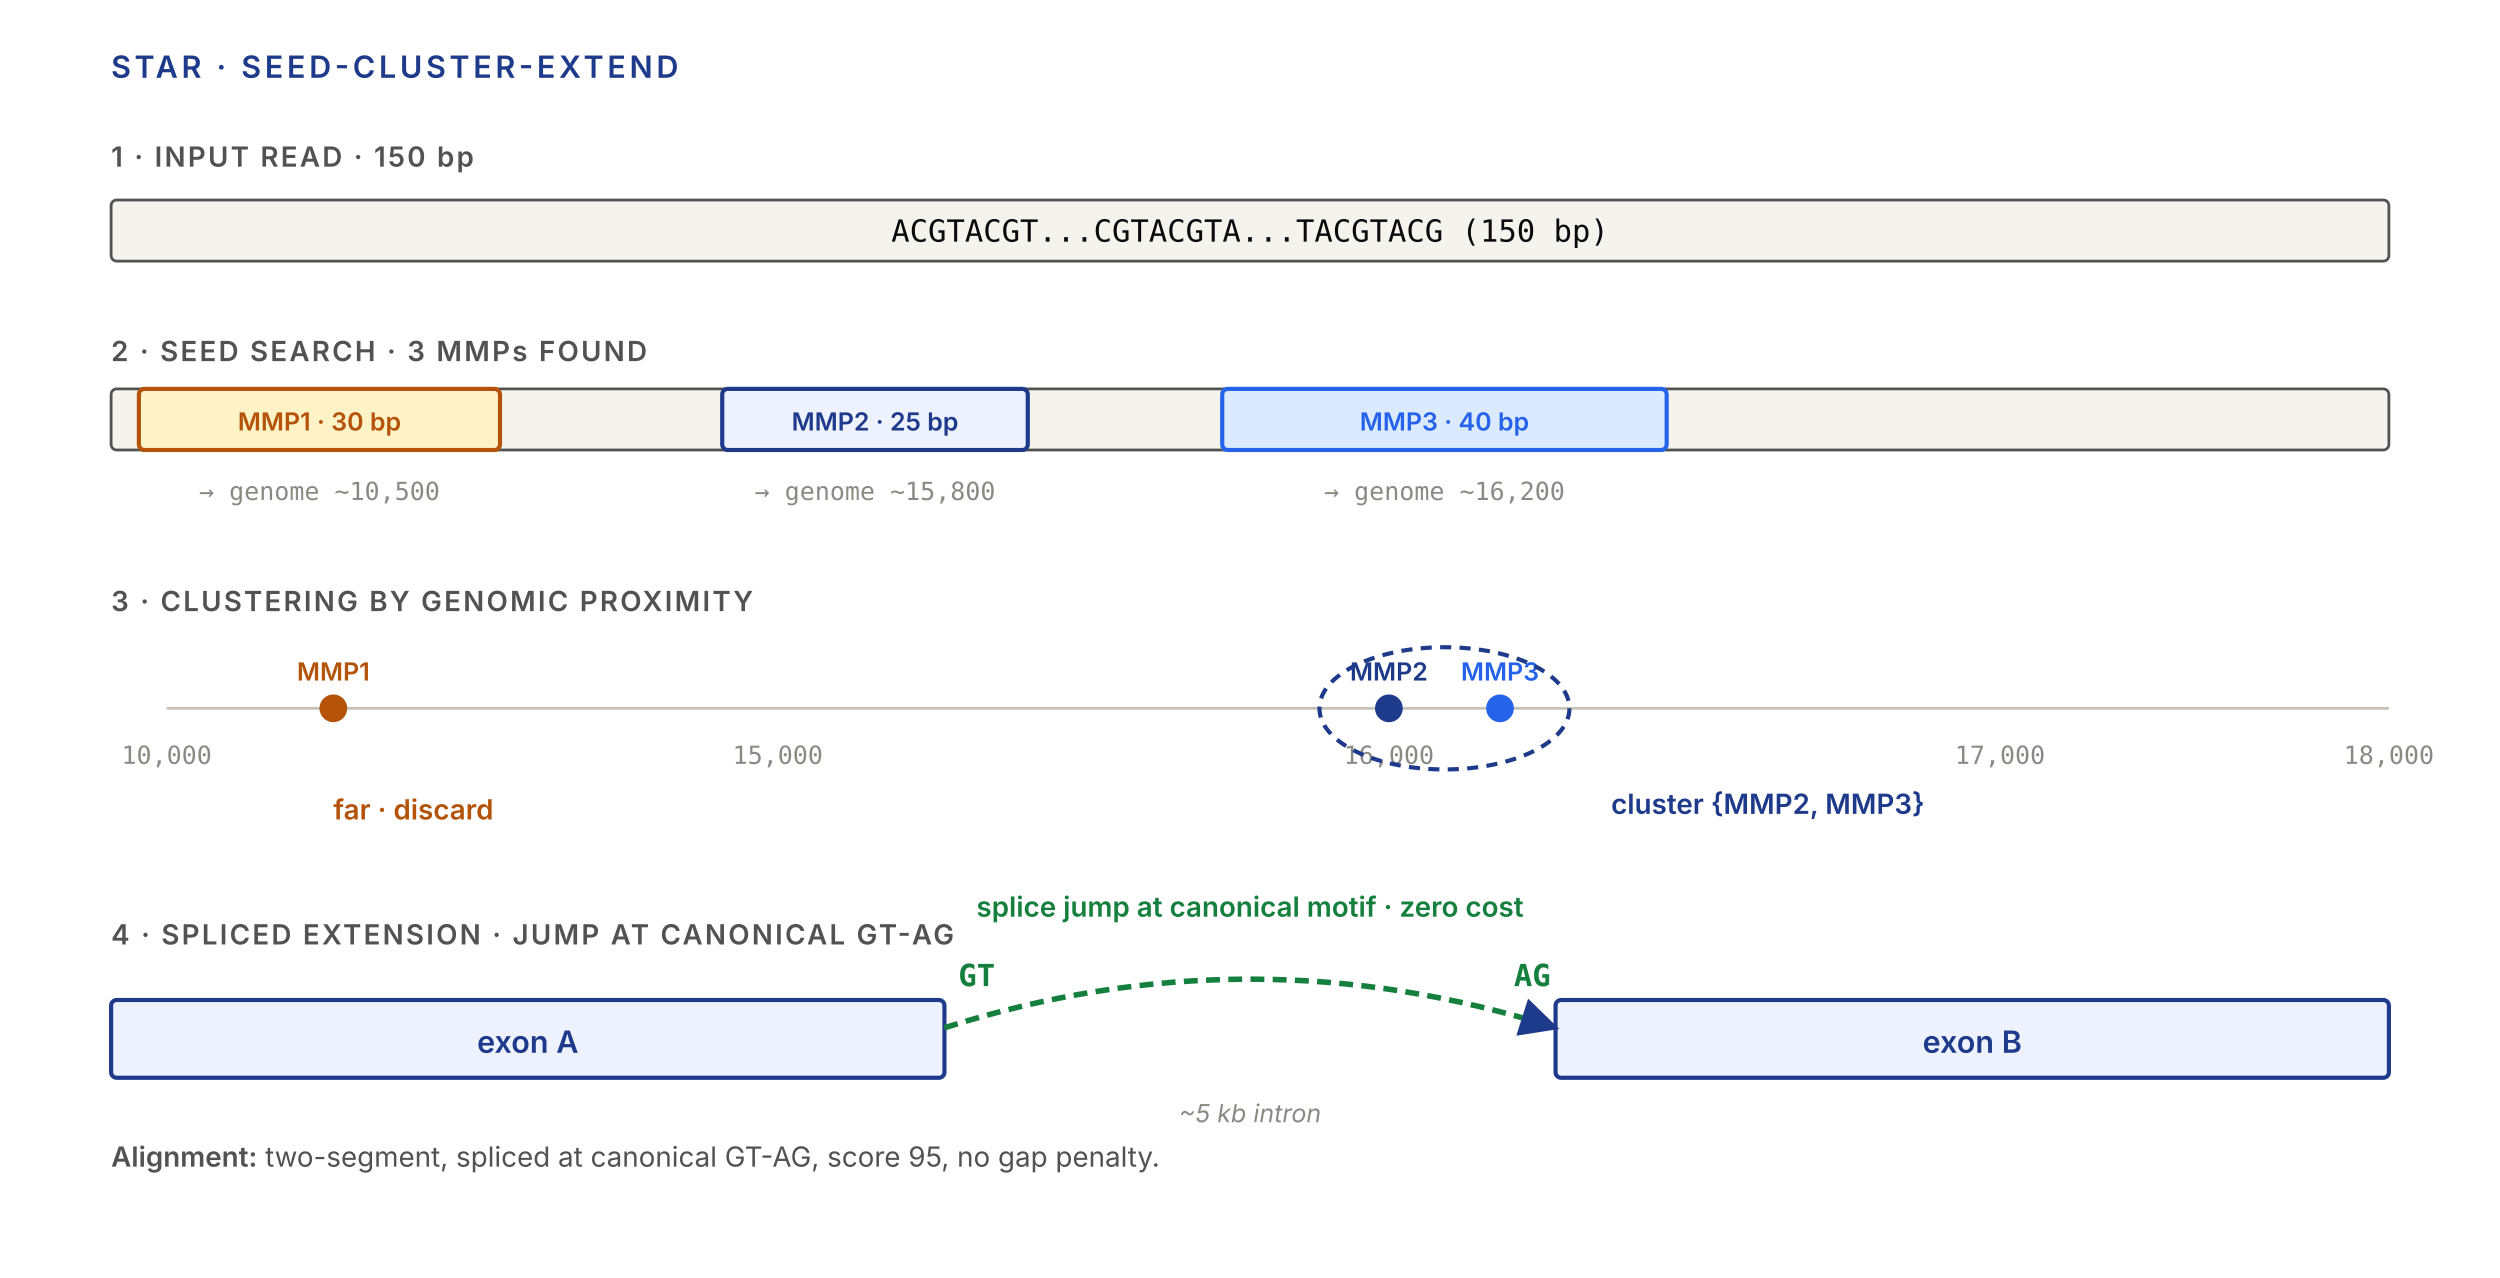
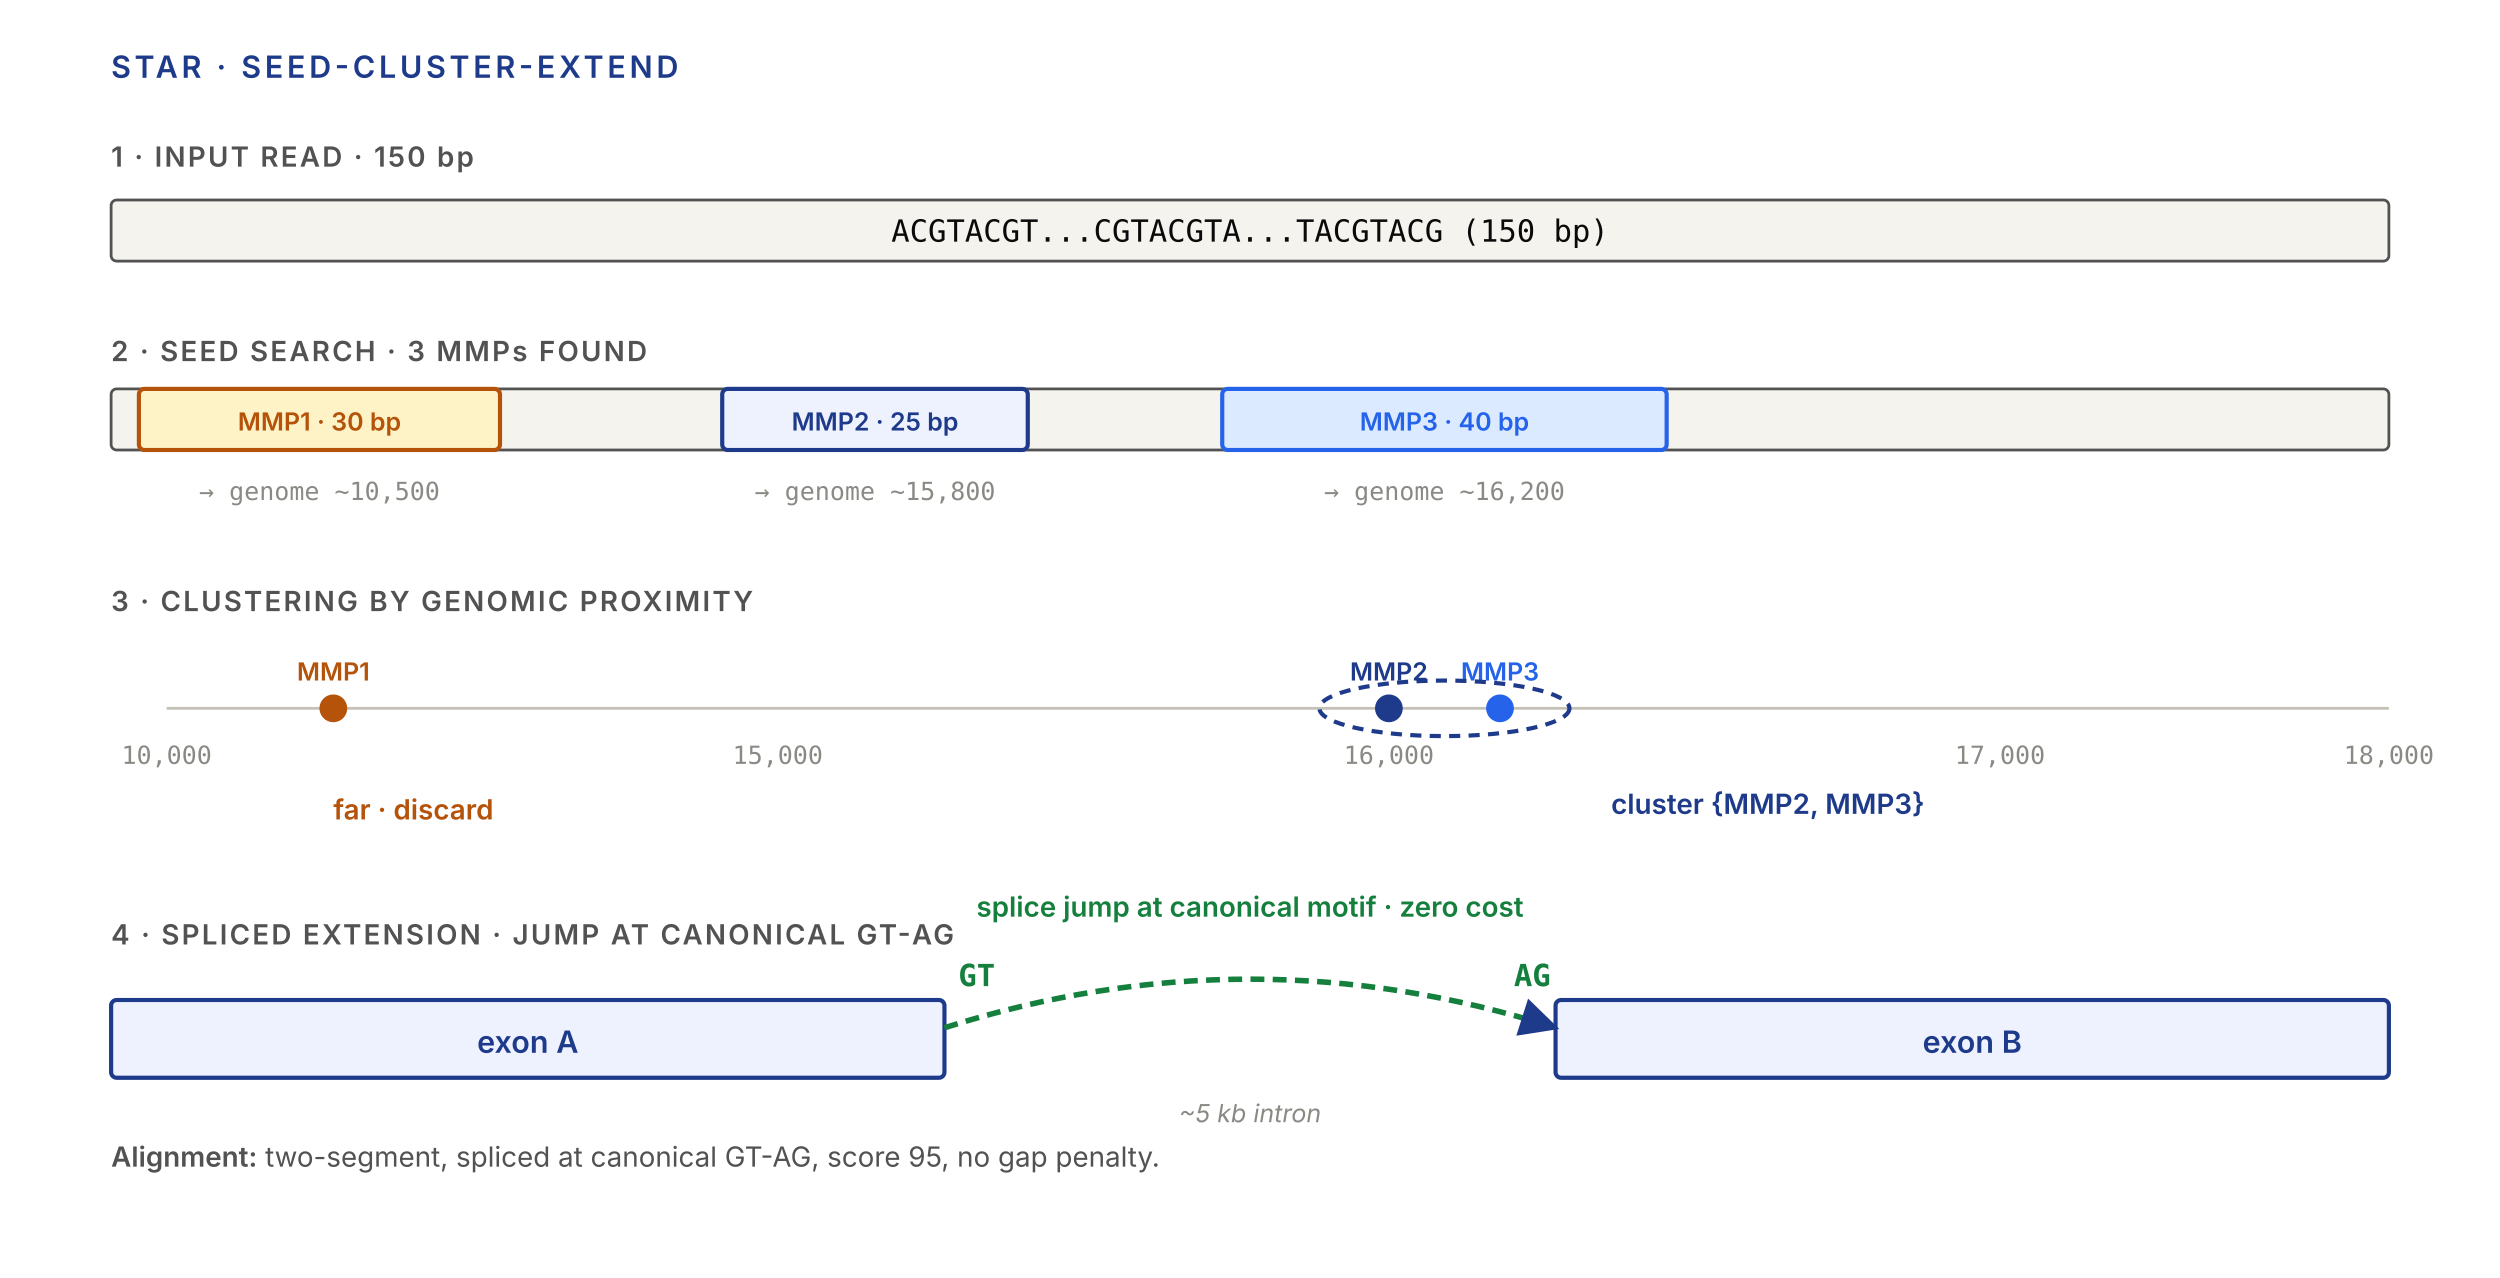
<svg xmlns="http://www.w3.org/2000/svg" viewBox="0 0 900 460" role="img" aria-labelledby="t d">
  <defs>
    <marker id="arr-04" viewBox="0 0 10 10" refX="9" refY="5" markerWidth="7" markerHeight="7" orient="auto">
      <path d="M 0 0 L 10 5 L 0 10 z" fill="#1e3a8a" />
    </marker>
  </defs>
  <text x="40" y="28" font-family="Inter, sans-serif" font-size="11" font-weight="600" fill="#1e3a8a" letter-spacing="0.12em">STAR · SEED-CLUSTER-EXTEND</text>
  <text x="40" y="60" font-family="Inter, sans-serif" font-size="10" font-weight="600" fill="#525252" letter-spacing="0.08em">1 · INPUT READ · 150 bp</text>
  <rect x="40" y="72" width="820" height="22" rx="2" fill="#f4f3ee" stroke="#525252" stroke-width="1" />
  <text x="450" y="87" text-anchor="middle" font-family="JetBrains Mono, monospace" font-size="11" fill="#0a0a0a">ACGTACGT...CGTACGTA...TACGTACG (150 bp)</text>
  <text x="40" y="130" font-family="Inter, sans-serif" font-size="10" font-weight="600" fill="#525252" letter-spacing="0.08em">2 · SEED SEARCH · 3 MMPs FOUND</text>
  <rect x="40" y="140" width="820" height="22" rx="2" fill="#f4f3ee" stroke="#525252" stroke-width="1" />
  <rect x="50" y="140" width="130" height="22" rx="2" fill="#fef3c7" stroke="#b45309" stroke-width="1.5" />
  <rect x="260" y="140" width="110" height="22" rx="2" fill="#eef2ff" stroke="#1e3a8a" stroke-width="1.5" />
  <rect x="440" y="140" width="160" height="22" rx="2" fill="#dbeafe" stroke="#2563eb" stroke-width="1.5" />
  <g font-family="Inter, sans-serif" font-size="9" font-weight="600" text-anchor="middle">
    <text x="115" y="155" fill="#b45309">MMP1 · 30 bp</text>
    <text x="315" y="155" fill="#1e3a8a">MMP2 · 25 bp</text>
    <text x="520" y="155" fill="#2563eb">MMP3 · 40 bp</text>
  </g>
  <g font-family="JetBrains Mono, monospace" font-size="9" fill="#8a8a85" text-anchor="middle">
    <text x="115" y="180">→ genome ~10,500</text>
    <text x="315" y="180">→ genome ~15,800</text>
    <text x="520" y="180">→ genome ~16,200</text>
  </g>
  <text x="40" y="220" font-family="Inter, sans-serif" font-size="10" font-weight="600" fill="#525252" letter-spacing="0.08em">3 · CLUSTERING BY GENOMIC PROXIMITY</text>
  <line x1="60" y1="255" x2="860" y2="255" stroke="#c4c1b6" stroke-width="1" />
  <g font-family="JetBrains Mono, monospace" font-size="9" fill="#8a8a85">
    <text x="60" y="275" text-anchor="middle">10,000</text>
    <text x="280" y="275" text-anchor="middle">15,000</text>
    <text x="500" y="275" text-anchor="middle">16,000</text>
    <text x="720" y="275" text-anchor="middle">17,000</text>
    <text x="860" y="275" text-anchor="middle">18,000</text>
  </g>
  <g>
    <circle cx="120" cy="255" r="5" fill="#b45309" />
    <text x="120" y="245" text-anchor="middle" font-family="Inter, sans-serif" font-size="9" font-weight="600" fill="#b45309">MMP1</text>
    <circle cx="500" cy="255" r="5" fill="#1e3a8a" />
    <text x="500" y="245" text-anchor="middle" font-family="Inter, sans-serif" font-size="9" font-weight="600" fill="#1e3a8a">MMP2</text>
    <circle cx="540" cy="255" r="5" fill="#2563eb" />
    <text x="540" y="245" text-anchor="middle" font-family="Inter, sans-serif" font-size="9" font-weight="600" fill="#2563eb">MMP3</text>
  </g>
-   <ellipse cx="520" cy="255" rx="45" ry="22" fill="none" stroke="#1e3a8a" stroke-width="1.5" stroke-dasharray="4 3" />
+   <ellipse cx="520" cy="255" rx="45" ry="10" fill="none" stroke="#1e3a8a" stroke-width="1.5" stroke-dasharray="4 3" />
  <text x="580" y="293" font-family="Inter, sans-serif" font-size="10" font-weight="600" fill="#1e3a8a">cluster {MMP2, MMP3}</text>
  <text x="120" y="295" font-family="Inter, sans-serif" font-size="10" font-weight="600" fill="#b45309">far · discard</text>
  <text x="40" y="340" font-family="Inter, sans-serif" font-size="10" font-weight="600" fill="#525252" letter-spacing="0.08em">4 · SPLICED EXTENSION · JUMP AT CANONICAL GT-AG</text>
  <g fill="#eef2ff" stroke="#1e3a8a" stroke-width="1.5">
    <rect x="40" y="360" width="300" height="28" rx="2" />
    <rect x="560" y="360" width="300" height="28" rx="2" />
  </g>
  <g font-family="Inter, sans-serif" font-size="11" font-weight="600" fill="#1e3a8a" text-anchor="middle">
    <text x="190" y="379">exon A</text>
    <text x="710" y="379">exon B</text>
  </g>
  <path d="M 340 370 Q 450 335 560 370" stroke="#15803d" stroke-width="2" stroke-dasharray="5 3" fill="none" marker-end="url(#arr-04)" />
  <text x="345" y="355" font-family="JetBrains Mono, monospace" font-size="11" font-weight="700" fill="#15803d">GT</text>
  <text x="545" y="355" font-family="JetBrains Mono, monospace" font-size="11" font-weight="700" fill="#15803d">AG</text>
  <text x="450" y="330" text-anchor="middle" font-family="Inter, sans-serif" font-size="10" font-weight="600" fill="#15803d">splice jump at canonical motif · zero cost</text>
  <g font-family="Inter, sans-serif" font-size="9" fill="#8a8a85" text-anchor="middle" font-style="italic">
    <text x="450" y="404">~5 kb intron</text>
  </g>
  <g transform="translate(40 420)">
    <text x="0" y="0" font-family="Inter, sans-serif" font-size="10" fill="#525252">
      <tspan font-weight="600">Alignment:</tspan> two-segment, spliced at canonical GT-AG, score 95, no gap penalty.</text>
  </g>
</svg>
